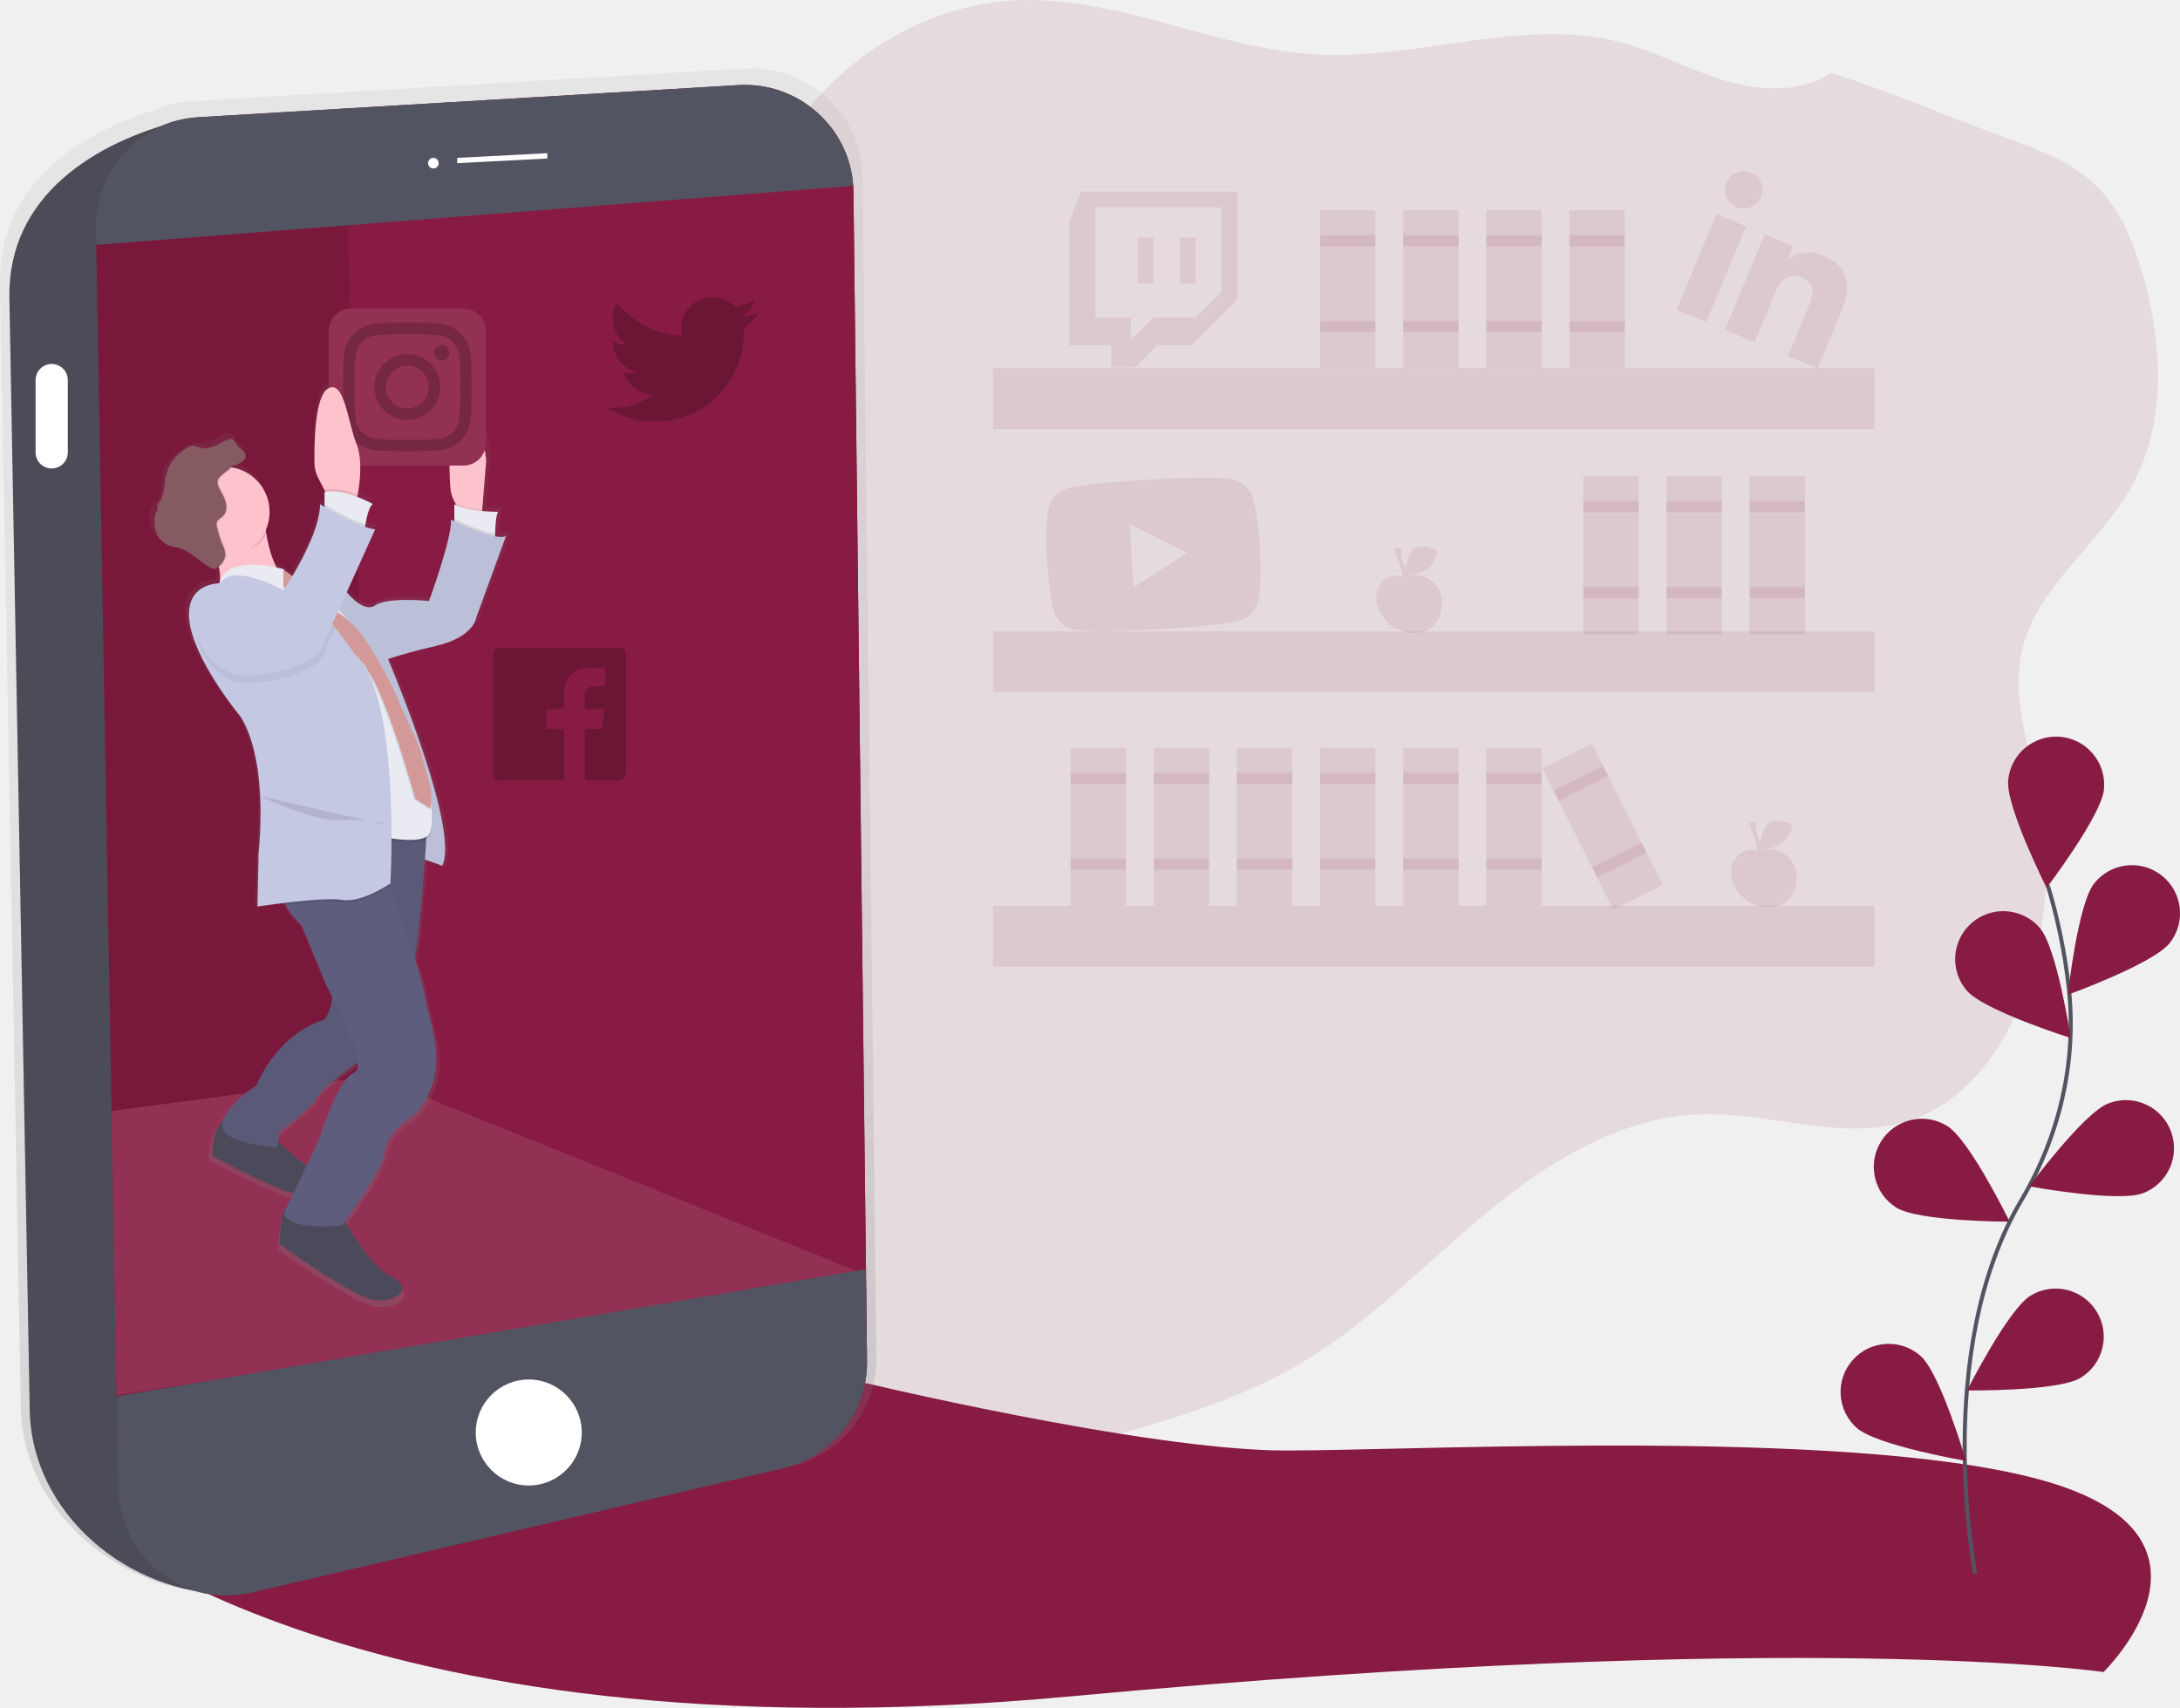
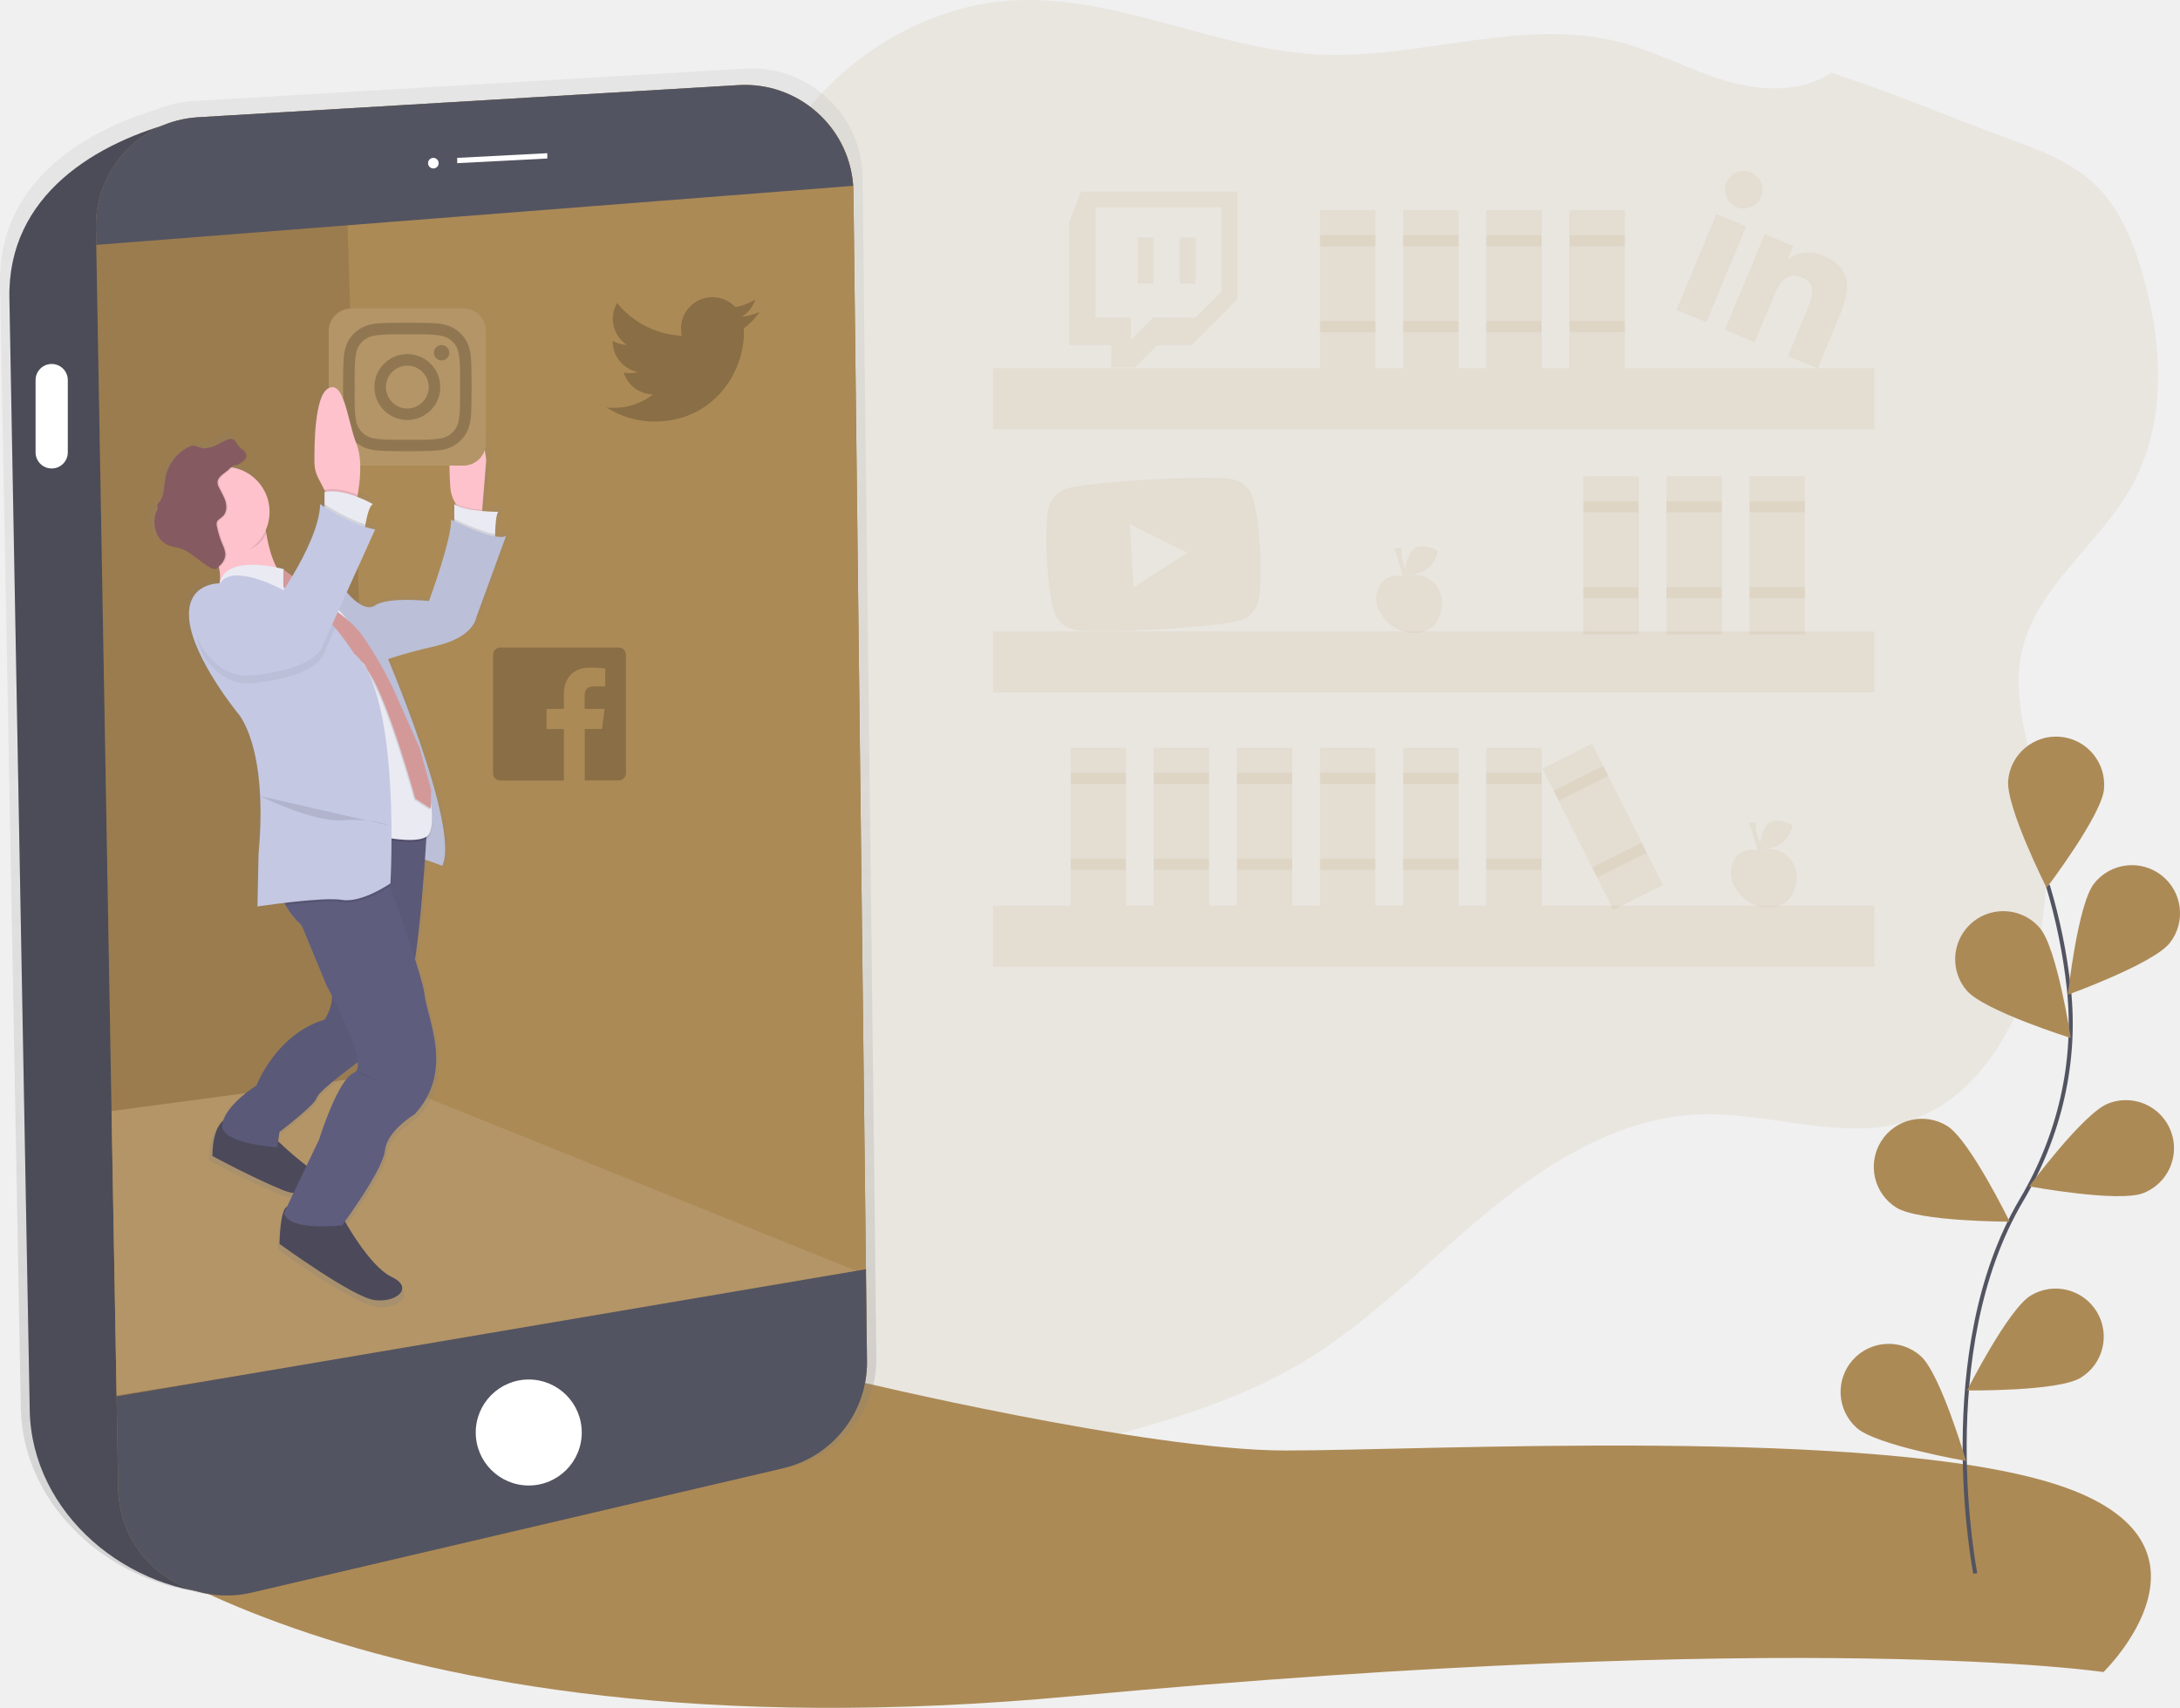
<svg xmlns="http://www.w3.org/2000/svg" xmlns:xlink="http://www.w3.org/1999/xlink" data-name="Layer 1" width="1082.19" height="847.94" viewBox="0 0 1082.19 847.94">
  <defs>
    <linearGradient id="a" x1="276.42" y1="818" x2="276.42" y2="60" gradientUnits="userSpaceOnUse">
      <stop offset="0" stop-color="gray" stop-opacity=".25" />
      <stop offset=".54" stop-color="gray" stop-opacity=".12" />
      <stop offset="1" stop-color="gray" stop-opacity=".1" />
    </linearGradient>
    <linearGradient id="b" x1="891.13" y1="675.02" x2="891.13" y2="214.93" gradientTransform="matrix(-1 0 0 1 1114 0)" xlink:href="#a" />
  </defs>
-   <path d="M909.2 36.16c37.27 12.37 51.62 19.46 88.51 32.93 15.11 5.52 30.64 11.41 42.27 22.52 12.21 11.67 18.87 27.95 23.58 44.17 10.1 34.82 12.19 74.1-5.42 105.79-16.11 29-47.49 49.78-54.54 82.18-5.2 23.89 4.26 48.17 8.9 72.17a184.8 184.8 0 0 1-6.35 93.79c-9.69 28.64-28.59 56.43-57.16 66.3-33.23 11.47-69.43-3.86-104.57-2.76-39.43 1.24-75.24 23.14-105.67 48.24s-57.89 54.24-91.65 74.55c-34.43 20.69-73.83 31.26-112.65 41.6-21.59 5.75-43.41 11.53-65.74 12.27-24.69.82-49.33-4.61-72.37-13.54-42.71-16.54-80.4-45.17-109.34-80.67-16.84-20.65-31.41-47.31-24.05-72.91 5.35-18.6 21-32 33-47.17 31.94-40.17 38.93-98.64 17.36-145.21-10.93-23.6-28.17-43.58-43.46-64.62s-29.13-44.43-31.5-70.33 9.64-54.65 33.65-64.64c29.45-12.24 71.25 3.84 90.26-21.78 7.2-9.71 8.12-22.5 10.32-34.38C384.29 51.68 444.1 1.12 508.1.02c49.92-.86 97 24.71 146.85 27.07 50.09 2.37 100.96-18.73 149.46-6.12 17.79 4.69 34.17 13.69 51.79 19s38 6.31 53.18-4.07" fill="#871b43" opacity=".1" />
-   <path fill="#871b43" opacity=".1" d="M492.93 182.79h437.49v30.27H492.93zm0 130.7h437.49v30.27H492.93zm0 136.2h437.49v30.27H492.93z" />
-   <path fill="#871b43" opacity=".1" d="M655.27 104.38h27.51v78.42h-27.51z" />
-   <path fill="#871b43" opacity=".1" d="M655.27 116.76h27.51v5.5h-27.51zm0 42.65h27.51v5.5h-27.51zm41.28-55.03h27.51v78.42h-27.51z" />
-   <path fill="#871b43" opacity=".1" d="M696.55 116.76h27.51v5.5h-27.51zm0 42.65h27.51v5.5h-27.51zm41.27-55.03h27.51v78.42h-27.51z" />
-   <path fill="#871b43" opacity=".1" d="M737.82 116.76h27.51v5.5h-27.51zm0 42.65h27.51v5.5h-27.51zm41.27-55.03h27.51v78.42h-27.51z" />
-   <path fill="#871b43" opacity=".1" d="M779.09 116.76h27.51v5.5h-27.51zm0 42.65h27.51v5.5h-27.51zm-13.365 222.142l24.591-12.331 35.15 70.101-24.591 12.33z" />
-   <path fill="#871b43" opacity=".1" d="M771.276 392.623l24.592-12.33 2.465 4.916-24.592 12.33zm19.118 38.117l24.592-12.331 2.465 4.916-24.592 12.33zm-4.424-194.29h27.51v78.42h-27.51z" />
-   <path fill="#871b43" opacity=".1" d="M785.97 248.83h27.51v5.5h-27.51zm0 42.65h27.51v5.5h-27.51zm41.27-55.03h27.51v78.42h-27.51z" />
-   <path fill="#871b43" opacity=".1" d="M827.24 248.83h27.51v5.5h-27.51zm0 42.65h27.51v5.5h-27.51zm41.27-55.03h27.51v78.42h-27.51z" />
-   <path fill="#871b43" opacity=".1" d="M868.51 248.83h27.51v5.5h-27.51zm0 42.65h27.51v5.5h-27.51zm-337.05 79.79h27.51v78.42h-27.51z" />
-   <path fill="#871b43" opacity=".1" d="M531.46 383.65h27.51v5.5h-27.51zm0 42.65h27.51v5.5h-27.51zm41.27-55.03h27.51v78.42h-27.51z" />
-   <path fill="#871b43" opacity=".1" d="M572.73 383.65h27.51v5.5h-27.51zm0 42.65h27.51v5.5h-27.51zM614 371.27h27.51v78.42H614z" />
-   <path fill="#871b43" opacity=".1" d="M614 383.65h27.51v5.5H614zm0 42.65h27.51v5.5H614zm41.27-55.03h27.51v78.42h-27.51z" />
-   <path fill="#871b43" opacity=".1" d="M655.27 383.65h27.51v5.5h-27.51zm0 42.65h27.51v5.5h-27.51zm41.28-55.03h27.51v78.42h-27.51z" />
-   <path fill="#871b43" opacity=".1" d="M696.55 383.65h27.51v5.5h-27.51zm0 42.65h27.51v5.5h-27.51zm41.27-55.03h27.51v78.42h-27.51z" />
-   <path fill="#871b43" opacity=".1" d="M737.82 383.65h27.51v5.5h-27.51zm0 42.65h27.51v5.5h-27.51z" />
-   <g opacity=".1" fill="#871b43">
+   <path d="M909.2 36.16c37.27 12.37 51.62 19.46 88.51 32.93 15.11 5.52 30.64 11.41 42.27 22.52 12.21 11.67 18.87 27.95 23.58 44.17 10.1 34.82 12.19 74.1-5.42 105.79-16.11 29-47.49 49.78-54.54 82.18-5.2 23.89 4.26 48.17 8.9 72.17a184.8 184.8 0 0 1-6.35 93.79c-9.69 28.64-28.59 56.43-57.16 66.3-33.23 11.47-69.43-3.86-104.57-2.76-39.43 1.24-75.24 23.14-105.67 48.24s-57.89 54.24-91.65 74.55c-34.43 20.69-73.83 31.26-112.65 41.6-21.59 5.75-43.41 11.53-65.74 12.27-24.69.82-49.33-4.61-72.37-13.54-42.71-16.54-80.4-45.17-109.34-80.67-16.84-20.65-31.41-47.31-24.05-72.91 5.35-18.6 21-32 33-47.17 31.94-40.17 38.93-98.64 17.36-145.21-10.93-23.6-28.17-43.58-43.46-64.62s-29.13-44.43-31.5-70.33 9.64-54.65 33.65-64.64c29.45-12.24 71.25 3.84 90.26-21.78 7.2-9.71 8.12-22.5 10.32-34.38C384.29 51.68 444.1 1.12 508.1.02c49.92-.86 97 24.71 146.85 27.07 50.09 2.37 100.96-18.73 149.46-6.12 17.79 4.69 34.17 13.69 51.79 19s38 6.31 53.18-4.07" fill="#ac8a56" opacity=".1" />
+   <path fill="#ac8a56" opacity=".1" d="M492.93 182.79h437.49v30.27H492.93zm0 130.7h437.49v30.27H492.93zm0 136.2h437.49v30.27H492.93z" />
+   <path fill="#ac8a56" opacity=".1" d="M655.27 104.38h27.51v78.42h-27.51z" />
+   <path fill="#ac8a56" opacity=".1" d="M655.27 116.76h27.51v5.5h-27.51zm0 42.65h27.51v5.5h-27.51zm41.28-55.03h27.51v78.42h-27.51z" />
+   <path fill="#ac8a56" opacity=".1" d="M696.55 116.76h27.51v5.5h-27.51zm0 42.65h27.51v5.5h-27.51zm41.27-55.03h27.51v78.42h-27.51z" />
+   <path fill="#ac8a56" opacity=".1" d="M737.82 116.76h27.51v5.5h-27.51zm0 42.65h27.51v5.5h-27.51zm41.27-55.03h27.51v78.42h-27.51z" />
+   <path fill="#ac8a56" opacity=".1" d="M779.09 116.76h27.51v5.5h-27.51zm0 42.65h27.51v5.5h-27.51zm-13.365 222.142l24.591-12.331 35.15 70.101-24.591 12.33z" />
+   <path fill="#ac8a56" opacity=".1" d="M771.276 392.623l24.592-12.33 2.465 4.916-24.592 12.33zm19.118 38.117l24.592-12.331 2.465 4.916-24.592 12.33zm-4.424-194.29h27.51v78.42h-27.51z" />
+   <path fill="#ac8a56" opacity=".1" d="M785.97 248.83h27.51v5.5h-27.51zm0 42.65h27.51v5.5h-27.51zm41.27-55.03h27.51v78.42h-27.51z" />
+   <path fill="#ac8a56" opacity=".1" d="M827.24 248.83h27.51v5.5h-27.51zm0 42.65h27.51v5.5h-27.51zm41.27-55.03h27.51v78.42h-27.51z" />
+   <path fill="#ac8a56" opacity=".1" d="M868.51 248.83h27.51v5.5h-27.51zm0 42.65h27.51v5.5h-27.51zm-337.05 79.79h27.51v78.42h-27.51z" />
+   <path fill="#ac8a56" opacity=".1" d="M531.46 383.65h27.51v5.5h-27.51zm0 42.65h27.51v5.5h-27.51zm41.27-55.03h27.51v78.42h-27.51z" />
+   <path fill="#ac8a56" opacity=".1" d="M572.73 383.65h27.51v5.5h-27.51zm0 42.65h27.51v5.5h-27.51zM614 371.27h27.51v78.42H614z" />
+   <path fill="#ac8a56" opacity=".1" d="M614 383.65h27.51v5.5H614zm0 42.65h27.51v5.5H614zm41.27-55.03h27.51v78.42h-27.51z" />
+   <path fill="#ac8a56" opacity=".1" d="M655.27 383.65h27.51v5.5h-27.51zm0 42.65h27.51v5.5h-27.51zm41.28-55.03h27.51v78.42h-27.51z" />
+   <path fill="#ac8a56" opacity=".1" d="M696.55 383.65h27.51v5.5h-27.51zm0 42.65h27.51v5.5h-27.51zm41.27-55.03h27.51v78.42h-27.51z" />
+   <path fill="#ac8a56" opacity=".1" d="M737.82 383.65h27.51v5.5h-27.51zm0 42.65h27.51v5.5h-27.51z" />
+   <g opacity=".1" fill="#ac8a56">
    <path d="M697.1 286.36s-8.34-2.83-12.36 4.52a13.41 13.41 0 0 0 .18 12.91c2.64 4.77 8.07 11 18.37 10.41 8.73-.47 11.64-7.13 12.43-13.33a13.7 13.7 0 0 0-18.19-14.66z" />
    <path d="M686.66 304.45a13.41 13.41 0 0 1-.18-12.91c4-7.35 12.36-4.52 12.36-4.52l.43-.15a13.57 13.57 0 0 1 9.8.22 13.58 13.58 0 0 0-11.57-1.1l-.43.15s-8.34-2.83-12.36 4.52a13.41 13.41 0 0 0 .18 12.91 20 20 0 0 0 9.43 8.93 20.68 20.68 0 0 1-7.66-8.05z" opacity=".1" />
    <path d="M692.77 289.89s3.09 2.43 10.61 0" opacity=".2" />
    <path d="M692.1 272.22s5.3 14.36 4.86 18.12l4.2-.44s-7.07-12.59-5.3-17.68z" />
    <path d="M692.1 272.22s5.3 14.36 4.86 18.12l4.2-.44s-7.07-12.59-5.3-17.68z" opacity=".2" />
    <path d="M713.75 273.42s-8.35-4.27-12.08-.74-4.31 12.54-4.31 12.54 13.61 1.87 16.39-11.8z" />
    <path d="M713.75 273.42s-8.35-4.27-12.08-.74-4.31 12.54-4.31 12.54 13.61 1.87 16.39-11.8z" opacity=".1" />
    <path d="M697.36 285.22s2.19-10.46 16.39-11.8" />
  </g>
-   <g opacity=".1" fill="#871b43">
+   <g opacity=".1" fill="#ac8a56">
    <path d="M873.17 422.56s-8.34-2.83-12.36 4.52a13.41 13.41 0 0 0 .18 12.91c2.64 4.77 8.07 11 18.37 10.41 8.73-.47 11.64-7.13 12.43-13.33a13.7 13.7 0 0 0-18.19-14.66z" />
    <path d="M862.76 440.65a13.41 13.41 0 0 1-.18-12.91c4-7.35 12.36-4.52 12.36-4.52l.43-.15a13.57 13.57 0 0 1 9.8.22 13.58 13.58 0 0 0-11.57-1.1l-.43.15s-8.34-2.83-12.36 4.52a13.41 13.41 0 0 0 .18 12.91 20 20 0 0 0 9.43 8.93 20.68 20.68 0 0 1-7.66-8.05z" opacity=".1" />
    <path d="M868.86 426.09s3.09 2.43 10.61 0" opacity=".2" />
    <path d="M868.2 408.42s5.3 14.36 4.86 18.12l4.2-.44s-7.07-12.59-5.3-17.68z" />
    <path d="M868.2 408.42s5.3 14.36 4.86 18.12l4.2-.44s-7.07-12.59-5.3-17.68z" opacity=".2" />
    <path d="M889.84 409.62s-8.35-4.27-12.08-.74-4.31 12.54-4.31 12.54 13.65 1.87 16.39-11.8z" />
    <path d="M889.84 409.62s-8.35-4.27-12.08-.74-4.31 12.54-4.31 12.54 13.65 1.87 16.39-11.8z" opacity=".1" />
    <path d="M873.46 421.41s2.19-10.46 16.39-11.8" />
  </g>
-   <path d="M33.66 748.97S166.2 876.16 532.2 842.16s512-12 512-12 66-64-23-93-313-17-383-17-215-35-215-35z" fill="#871b43" />
+   <path d="M33.66 748.97S166.2 876.16 532.2 842.16s512-12 512-12 66-64-23-93-313-17-383-17-215-35-215-35z" fill="#ac8a56" />
  <path d="M980.56 781.21s-21.72-110.07 23-185.51c18.77-31.66 27.41-68.35 23.45-104.94a285.89 285.89 0 0 0-10.46-51.23" fill="none" stroke="#535461" stroke-miterlimit="10" stroke-width="2" />
-   <path d="M1044.46 391.82c-1.21 13.13-28.49 49-28.49 49s-20.28-40.27-19.08-53.41a23.88 23.88 0 1 1 47.56 4.37zm32.64 76.37c-8.15 10.37-50.57 25.68-50.57 25.68s4.86-44.83 13-55.2a23.89 23.89 0 1 1 37.57 29.52zm-13.15 124.17c-12.27 4.84-56.61-3.36-56.61-3.36s26.83-36.24 39.1-41.08a23.883 23.883 0 1 1 17.51 44.44zm-31.1 91.71c-11.28 6.84-56.37 6.26-56.37 6.26s20.32-40.26 31.59-47.1a23.882 23.882 0 0 1 24.77 40.84zm-56.5-192.24c8.58 10 51.6 23.53 51.6 23.53s-6.74-44.59-15.32-54.6a23.883 23.883 0 1 0-36.28 31.07zm-35 107.72c11.18 7 56.28 7 56.28 7s-19.78-40.53-31-47.52a23.882 23.882 0 0 0-25.32 40.5zm-19.66 109.37c9.84 8.78 54.28 16.42 54.28 16.42s-12.64-43.28-22.49-52.07a23.882 23.882 0 1 0-31.8 35.64z" fill="#871b43" />
-   <path d="M847.04 159.97l-14.77-6.14 19.76-47.55 14.77 6.14zm15.06-57.14a9.31 9.31 0 1 1 12.14-5.08 9.34 9.34 0 0 1-12.14 5.08zm40.21 80.08l-14.74-6.12 9.62-23.15c2.29-5.52 5.12-12.64-2.45-15.78s-11.35 2.31-13.92 8.51l-9.78 23.54-14.75-6.13 19.76-47.55 14.16 5.89-2.7 6.49.21.09c3.52-2.92 10-4.86 17.16-1.87 14.94 6.21 13.6 17.19 8.29 30l-10.85 26.12zm-365.63-87.8l-5.87 15v61.28h20.86v11.07h11.74l11.07-11.07h17l22.81-22.81V95.11zm69.76 49.54l-13 13h-20.91l-11.07 11.12V157.7h-17.61v-54.73h62.58zm-13-26.73v22.79h-7.82v-22.74zm-20.86 0v22.79h-7.82v-22.74z" fill="#871b43" opacity=".1" />
+   <path d="M1044.46 391.82c-1.21 13.13-28.49 49-28.49 49s-20.28-40.27-19.08-53.41a23.88 23.88 0 1 1 47.56 4.37zm32.64 76.37c-8.15 10.37-50.57 25.68-50.57 25.68s4.86-44.83 13-55.2a23.89 23.89 0 1 1 37.57 29.52zm-13.15 124.17c-12.27 4.84-56.61-3.36-56.61-3.36s26.83-36.24 39.1-41.08a23.883 23.883 0 1 1 17.51 44.44zm-31.1 91.71c-11.28 6.84-56.37 6.26-56.37 6.26s20.32-40.26 31.59-47.1a23.882 23.882 0 0 1 24.77 40.84zm-56.5-192.24c8.58 10 51.6 23.53 51.6 23.53s-6.74-44.59-15.32-54.6a23.883 23.883 0 1 0-36.28 31.07zm-35 107.72c11.18 7 56.28 7 56.28 7s-19.78-40.53-31-47.52a23.882 23.882 0 0 0-25.32 40.5zm-19.66 109.37c9.84 8.78 54.28 16.42 54.28 16.42s-12.64-43.28-22.49-52.07a23.882 23.882 0 1 0-31.8 35.64z" fill="#ac8a56" />
+   <path d="M847.04 159.97l-14.77-6.14 19.76-47.55 14.77 6.14zm15.06-57.14a9.31 9.31 0 1 1 12.14-5.08 9.34 9.34 0 0 1-12.14 5.08zm40.21 80.08l-14.74-6.12 9.62-23.15c2.29-5.52 5.12-12.64-2.45-15.78s-11.35 2.31-13.92 8.51l-9.78 23.54-14.75-6.13 19.76-47.55 14.16 5.89-2.7 6.49.21.09c3.52-2.92 10-4.86 17.16-1.87 14.94 6.21 13.6 17.19 8.29 30l-10.85 26.12zm-365.63-87.8l-5.87 15v61.28h20.86v11.07h11.74l11.07-11.07h17l22.81-22.81V95.11zm69.76 49.54l-13 13h-20.91l-11.07 11.12V157.7h-17.61v-54.73h62.58zm-13-26.73v22.79h-7.82v-22.74zm-20.86 0v22.79h-7.82v-22.74z" fill="#ac8a56" opacity=".1" />
  <path d="M493.89 695.71l-.47-40.27v-1.18l-6.35-540.39c0-.66 0-1.31-.06-2a53.87 53.87 0 0 0-2.15-12.74c-.1-.33-.19-.65-.29-1s-.2-.61-.31-.92-.26-.77-.4-1.15-.21-.55-.31-.83-.31-.8-.47-1.2l-.33-.78c-.17-.41-.35-.81-.53-1.21l-.35-.74q-.29-.6-.59-1.2l-.37-.72q-.31-.59-.64-1.18l-.39-.7c-.23-.39-.46-.78-.69-1.16l-.41-.67c-.25-.39-.5-.78-.76-1.16l-.42-.51c-.28-.41-.57-.81-.86-1.21l-.37-.51q-.63-.85-1.3-1.67a55.29 55.29 0 0 0-46.39-20.51l-274 16.12a55.49 55.49 0 0 0-18.42 4.29C96.48 92.68 58 119.1 58.92 166.86L69.23 725c.85 46.12 39.53 83 84.46 90.81a55.35 55.35 0 0 0 28.09.75l269.61-62.4a54.65 54.65 0 0 0 42.55-53.71z" transform="translate(-58.9 -26.03)" fill="url(#a)" />
  <path d="M4.67 147.9l10.09 552.23c.94 51.45 48.94 91.34 99.71 91.34L91.76 59.3l-2 .51C47.75 70.42 3.74 96.83 4.67 147.9z" fill="#535461" />
  <path d="M4.67 147.9l10.09 552.23c.94 51.45 48.94 91.34 99.71 91.34L91.76 59.3l-2 .51C47.75 70.42 3.74 96.83 4.67 147.9z" opacity=".1" />
-   <path d="M430.39 675.84a54 54 0 0 1-41.64 53.13L124.9 790.72a53.93 53.93 0 0 1-66.22-51.56l-.8-45.88v-.46l-2.5-141.19-7.59-430.05-.16-8.59a53.94 53.94 0 0 1 50.73-54.78l268.17-15.95a53.89 53.89 0 0 1 57 50c.09 1.05.13 2.13.14 3.21l6.21 534.69v2.76l.45 38.25z" fill="#871b43" />
+   <path d="M430.39 675.84a54 54 0 0 1-41.64 53.13L124.9 790.72a53.93 53.93 0 0 1-66.22-51.56l-.8-45.88v-.46l-2.5-141.19-7.59-430.05-.16-8.59a53.94 53.94 0 0 1 50.73-54.78l268.17-15.95a53.89 53.89 0 0 1 57 50c.09 1.05.13 2.13.14 3.21l6.21 534.69v2.76l.45 38.25z" fill="#ac8a56" />
  <path d="M430.39 675.84a54 54 0 0 1-41.64 53.13L124.9 790.72a53.93 53.93 0 0 1-66.22-51.56l-.8-45.88v-.46l-2.5-141.19-7.59-430.05-.16-8.59a53.94 53.94 0 0 1 50.73-54.78l268.17-15.95a53.89 53.89 0 0 1 57 50c.09 1.05.13 2.13.14 3.21l6.21 534.69v2.76l.45 38.25z" opacity=".1" />
-   <path d="M430.34 671.17L190.1 696.74l-18.4-613.1L411.92 62.5a53.65 53.65 0 0 1 11.74 33z" fill="#871b43" />
-   <path fill="#871b43" d="M429.89 632.92l-372.02 59.9-2.5-141.18 129.87-17.37 244.65 98.65z" />
+   <path d="M430.34 671.17L190.1 696.74l-18.4-613.1L411.92 62.5a53.65 53.65 0 0 1 11.74 33z" fill="#ac8a56" />
+   <path fill="#ac8a56" d="M429.89 632.92l-372.02 59.9-2.5-141.18 129.87-17.37 244.65 98.65z" />
  <path fill="#fff" opacity=".1" d="M429.89 632.92l-372.02 59.9-2.5-141.18 129.87-17.37 244.65 98.65z" />
  <path d="M430.39 675.84a54 54 0 0 1-41.64 53.13L124.9 790.72a53.93 53.93 0 0 1-66.22-51.56l-.8-45.88 372-63.13v2.76l.45 38.25zm-6.88-583.58L47.78 121.58l-.16-8.59a53.94 53.94 0 0 1 50.73-54.78l268.18-15.95a53.89 53.89 0 0 1 57 50z" fill="#535461" />
  <circle cx="262.48" cy="711.22" r="26.31" fill="#fff" />
  <path fill="#fff" d="M271.69 78.69l-44.73 2.32v-2.63l44.73-2.32v2.63z" />
  <rect x="17.66" y="180.71" width="16" height="51.88" rx="8" ry="8" fill="#fff" />
  <circle cx="215.12" cy="81.01" r="2.63" fill="#fff" />
  <path d="M134.24 288.67a11.36 11.36 0 0 0 6.7 6.25c1.33.43 2.73.58 4.08.91 6.45 1.61 11 7.19 16.9 10.27a3.25 3.25 0 0 0 1.56.48h.2a1.92 1.92 0 0 0 .37 0 3.13 3.13 0 0 0 1.65-.69l.26-.2a19.78 19.78 0 0 1 .29 8c-2.34 0-17.49.93-15.42 18.83 2.25 19.38 24.72 46.52 24.72 46.52s15.73 16.06 10.67 70.89l-.56 26.58s6-.91 13.75-1.82q.27.53.55 1a41.39 41.39 0 0 0 8.3 10.26l12.79 30.39s1.1 2 2.72 5.1c.15 6.44-3.85 12.07-3.85 12.07-24.72 7.2-34.83 33.23-34.83 33.23s-14 8.36-17 17.67c-5.89 4.77-5.49 17.78-5.49 17.78s20.79 11.08 36 17.17a25 25 0 0 0 5.47 1.5l-3.38 7c-3.52 1.27-3.78 18.67-3.78 18.67s37.08 26.58 48.31 28.25 20.79-6.09 9-11.63c-9.5-4.46-20.1-21.5-23.86-28 4.7-6.45 19.54-27.35 20.49-35.73C252 589.5 266 581.19 266 581.19c20.22-21.6 6.74-47.08 5.06-60.37 0-.25-.07-.53-.12-.83a145.4 145.4 0 0 0-4.75-17c2.21-13.94 4-35.71 5-50.08 4.46 1.44 8.83 3.13 8.83 3.13 8.2-16.65-19.66-85.2-27.68-104.2 4.68-1.55 12.74-4 24.31-6.56 19.66-4.43 20.79-14.4 20.79-14.4l15.17-41c-1.29.58-3.27.55-5.59.15v-1.11c.12-3.89.49-10.1 1.63-11.23 0 0-3.73 0-8.26-.4v-.55l2-25.07s-2.81-27.69-12.36-23.82c-7.67 3.11-6.64 28-5.94 37.69a16.81 16.81 0 0 0 2.13 7l.64 1.14.44.78a9.44 9.44 0 0 1-1.21-.69v8.58c-1.06-.51-1.69-.82-1.69-.82.56 9.42-11.24 41-11.24 41s-20.79-2.22-27.53 2.22c-4.94 3.25-11.4-3-14.49-6.61l14.49-31.6a41.43 41.43 0 0 1-5.17-1.26c.06-.38.14-.79.21-1.21.74-4 2.06-9.56 3.84-10.26a63 63 0 0 0-8-3.66c.06-.32.13-.66.21-1 1.05-5.54 2.7-17.51-.65-25.77-4.49-11.08-6.18-32.68-14.61-27.69-6.69 4-7 27.79-6.85 37.46a16.61 16.61 0 0 0 1.92 7.51l3.25 6.15.45.85-.45.08v7.57c-1.42-.9-2.25-1.47-2.25-1.47-.28 10.65-7.33 24.84-14.22 36.26l-3.5-2.52-.86-.62a2.14 2.14 0 0 1 0-.33s-1.44-.41-3.72-.87c-2.83-5.37-4.41-11.85-5.29-17.23-.09-.56-.17-1.11-.25-1.64a22.35 22.35 0 0 0 2-9.17 22.81 22.81 0 0 0-19.26-22.4c.69-.77 1-1 1.2-1h.15a4.17 4.17 0 0 0 2.54-.68c1.78-.87 3.79-2.16 3.78-4.11 0-1.43-1.14-2.61-2.34-3.42-2.9-1.94-3-5.29-5.68-5a3.58 3.58 0 0 0-1.53.2c-2.47.81-4.62 2.36-7 3.34a16.64 16.64 0 0 1-5.28 1.2 21.85 21.85 0 0 0-3.46.27 10.16 10.16 0 0 0-2.61 1.06c-5.08 2.77-10.93 7-12.56 12.47-1.53 5.14.59 11.81-3.35 15.51a14.5 14.5 0 0 0-2 1.89 6.56 6.56 0 0 0-1 2.52 15.11 15.11 0 0 0 .95 9.1zM237 555c.21 2.65-.29 4.53-1.84 5.14-8.43 3.32-18 33.78-18 33.78l-6.39 13.19a170 170 0 0 1-14.53-12.29l.69-4.77s18-13.29 19.1-17.17c.89-3.13 15.42-13.88 20.97-17.88z" transform="translate(-58.9 -26.03)" fill="url(#b)" />
  <path d="M190.6 322.34s38.2 88.42 28.93 107.52c0 0-15.28-6-17.47-4.91s-24-114.07-24-114.07z" fill="#c4c8e2" />
  <path d="M190.6 322.34s38.2 88.42 28.93 107.52c0 0-15.28-6-17.47-4.91s-24-114.07-24-114.07z" opacity=".05" />
  <path d="M169.86 603.97s13.1 24.56 24.56 30 2.18 13.1-8.73 11.46-46.94-27.84-46.94-27.84.25-17.15 3.67-18.4 27.44 4.78 27.44 4.78zm-34.39-39.85s18.56 18.56 26.74 20.19-7.1 12.55-21.83 6.55-34.93-16.89-34.93-16.89-.55-17.47 8.73-19.1 21.29 9.25 21.29 9.25z" fill="#4c495a" />
  <path d="M211.88 412.39s-3.78 66.58-8.78 75.87-23.47 37.66-23.47 37.66-21.29 15.28-22.38 19.1-18.5 16.95-18.5 16.95l-1.09 7.64s-28.93-1.64-27.29-11.46 16.92-19.18 16.92-19.18 9.81-25.61 33.81-32.7c0 0 7.64-10.92 1.09-19.65 0 0-16.37-40.93-25.65-45.85s3.82-33.29 3.82-33.29z" fill="#5f5d7e" />
  <path d="M211.88 412.39s-3.78 66.58-8.78 75.87-23.47 37.66-23.47 37.66-21.29 15.28-22.38 19.1-18.5 16.95-18.5 16.95l-1.09 7.64s-28.93-1.64-27.29-11.46 16.92-19.18 16.92-19.18 9.81-25.61 33.81-32.7c0 0 7.64-10.92 1.09-19.65 0 0-16.37-40.93-25.65-45.85s3.82-33.29 3.82-33.29z" opacity=".05" />
  <path d="M158.4 565.76l-17.47 36.57c2.73 9.28 28.93 6 28.93 6s20.24-27.29 21.24-37.11 14.74-18 14.74-18c19.65-21.29 6.55-46.39 4.91-59.49 0-.25-.07-.52-.12-.81-1.45-8.78-10.28-34.06-17.15-53-4.63-12.75-8.38-22.62-8.38-22.62s-36.57 1.64-44.21 14.74c-3.5 6-1.93 12.24.79 17.25a40.65 40.65 0 0 0 8.07 10.11l12.43 30s21.83 39.84 13.64 43.12-17.42 33.24-17.42 33.24z" fill="#5f5d7e" />
  <path d="M223.57 242.14a16.74 16.74 0 0 0 2.07 6.95l.62 1.12 3.08 5.55h9.82l.21-2.58 2-24.71s-2.73-27.29-12-23.47c-7.47 3.06-6.48 27.58-5.8 37.14z" fill="#fdc2cc" />
  <path d="M226.27 250.21l3.08 5.55h9.82l.21-2.58c-4.57-.41-10.02-1.21-13.11-2.97z" opacity=".1" />
  <path d="M225.53 250.3v12.55l20.19 5.46s0-1.3.05-3.13c.11-3.83.47-10 1.58-11.06.01 0-16.37 0-21.82-3.82z" fill="#eaeaf3" />
  <path d="M225.53 257.66v5.19l20.19 5.46s0-1.3.05-3.13c-6.67-1.21-16.42-5.67-20.24-7.52z" opacity=".1" />
  <path d="M107.74 278.37c4 11.51-1.2 16.68-1.2 16.68s49.12 3.27 37.11-5.46c-7-5.1-10.12-16.35-11.48-24.82a84.65 84.65 0 0 1-1.07-10.65s-39.25-.58-31.11 10.37a52.55 52.55 0 0 1 7.75 13.88z" fill="#fdc2cc" />
  <path d="M100 264.49c4 5.38 5.31 6.17 6.65 10.06a21.94 21.94 0 0 0 3.72.31c9.36 0 18.47-1.93 21.81-10.09a84.65 84.65 0 0 1-1.08-10.65s-39.25-.58-31.1 10.37z" opacity=".1" />
  <circle cx="111.45" cy="254.12" r="22.38" fill="#fdc2cc" />
  <path d="M223.89 257.97s21.29 10.92 27.29 8.19l-14.74 40.39s-1.09 9.82-20.19 14.19-28.38 8.19-28.38 8.19l-35.48-42 18 4.91s9.28 13.1 15.83 8.73 26.74-2.18 26.74-2.18 11.48-31.17 10.93-40.42z" fill="#c4c8e2" />
  <path d="M223.89 257.97s21.29 10.92 27.29 8.19l-14.74 40.39s-1.09 9.82-20.19 14.19-28.38 8.19-28.38 8.19l-35.48-42 18 4.91s9.28 13.1 15.83 8.73 26.74-2.18 26.74-2.18 11.48-31.17 10.93-40.42z" opacity=".05" />
  <path d="M140.93 283.7s-28.85-8.25-31.89 7.08c0 0 13.33-6.5 32.44 5 1.43.86 2.83 1.78 4.2 2.74 16.81 11.78 28.55 30 33.27 50.71l12.15 53.41 1.13 14.33s17.47 3.45 20.74-1.72 1.09-22.41-3.82-28.15-12.55-30.43-12.55-30.43l-4.78-14.33a95.85 95.85 0 0 0-18.72-32.78l-1.15-1.39a71.66 71.66 0 0 0-26.61-19.9c-2.77-1.23-4.79-2.76-4.41-4.57z" opacity=".1" />
  <path d="M140.93 282.61s-28.85-8.25-31.89 7.08c0 0 13.33-6.5 32.44 5 1.43.86 2.83 1.78 4.2 2.74 16.81 11.78 28.55 30 33.27 50.71l12.15 53.4 1.09 14.36s17.47 3.45 20.74-1.72 1.09-22.41-3.82-28.15-12.55-30.45-12.55-30.45l-4.78-14.33a95.85 95.85 0 0 0-18.68-32.79l-1.15-1.39a71.66 71.66 0 0 0-26.61-19.9c-2.77-1.2-4.79-2.75-4.41-4.56z" fill="#eaeaf3" />
  <path d="M213.49 392.63l-.24 9.4-7.64-4.91s-13.61-49.53-23.2-63c-1.13-1.59-1.68-4-2.73-4.37l-39-37.66v-8.73s19.92 14.74 21.56 17.47c.7 1.16 11.16 6.88 17.47 15.83a197.85 197.85 0 0 1 15 25.92l13.08 29.39z" opacity=".1" />
  <path d="M140.66 282.77v8.46l39.57 37.93c1.05.4 1.6 2.78 2.73 4.37 9.59 13.51 23.2 63 23.2 63l7.64 4.91.24-9.4-5.7-20.62-13.1-29.45a197.8 197.8 0 0 0-15-25.92c-6.3-9-16.77-14.67-17.47-15.83-1.41-2.35-16.8-13.62-21-16.69z" fill="#d39999" />
-   <rect x="163.19" y="153.16" width="78" height="78" rx="11.17" ry="11.17" fill="#871b43" />
+   <rect x="163.19" y="153.16" width="78" height="78" rx="11.17" ry="11.17" fill="#ac8a56" />
  <rect x="163.19" y="153.16" width="78" height="78" rx="11.17" ry="11.17" fill="#fff" opacity=".1" />
  <path d="M202.2 175.81a16.36 16.36 0 1 0 16.36 16.36 16.33 16.33 0 0 0-16.36-16.36zm0 27a10.63 10.63 0 1 1 10.63-10.63 10.65 10.65 0 0 1-10.63 10.63zm20.84-27.66a3.82 3.82 0 1 1-3.82-3.82 3.81 3.81 0 0 1 3.83 3.81zm10.84 3.82c-.24-5.11-1.41-9.64-5.15-13.37s-8.26-4.9-13.37-5.15c-5.27-.3-21.06-.3-26.32 0-5.1.24-9.62 1.41-13.37 5.14s-4.9 8.26-5.15 13.37c-.3 5.27-.3 21.06 0 26.32.24 5.11 1.41 9.64 5.15 13.37s8.26 4.9 13.37 5.15c5.27.3 21.06.3 26.32 0 5.11-.24 9.64-1.41 13.37-5.15s4.9-8.26 5.15-13.37c.3-5.27.3-21 0-26.31zm-6.78 32a10.77 10.77 0 0 1-6.06 6.06c-4.2 1.67-14.17 1.28-18.81 1.28s-14.62.37-18.81-1.28a10.77 10.77 0 0 1-6.06-6.06c-1.67-4.2-1.28-14.17-1.28-18.81s-.37-14.62 1.28-18.81a10.77 10.77 0 0 1 6.06-6.06c4.2-1.67 14.17-1.28 18.81-1.28s14.62-.37 18.81 1.28a10.77 10.77 0 0 1 6.06 6.06c1.67 4.2 1.28 14.17 1.28 18.81s.36 14.62-1.28 18.81z" opacity=".2" />
  <path d="M118.91 230.36c1.73-.85 3.68-2.13 3.67-4.05a4.45 4.45 0 0 0-2.28-3.34c-3.12-2.12-2.88-6-6.46-4.77-2.4.8-4.49 2.32-6.83 3.29a16 16 0 0 1-5.13 1.19 20.93 20.93 0 0 0-3.37.27 9.79 9.79 0 0 0-2.54 1 21.92 21.92 0 0 0-10.31 12.86c-1.48 5.07-1.33 11.07-5.15 14.71a14.19 14.19 0 0 0-1.9 1.86 6.51 6.51 0 0 0-1 2.49 15.09 15.09 0 0 0 .75 9.06 11.1 11.1 0 0 0 6.51 6.16c1.29.42 2.65.57 4 .9 6.27 1.58 10.71 7.08 16.42 10.12a3.13 3.13 0 0 0 1.52.48 3 3 0 0 0 1.6-.68c2.21-1.58 4-4 4-6.74a13.63 13.63 0 0 0-1.46-4.86 47.09 47.09 0 0 1-2.73-8.79 4.29 4.29 0 0 1-.06-2.13c.41-1.32 1.88-1.94 2.9-2.88 1.94-1.8 2.17-4.84 1.45-7.38s-2.21-4.78-3.33-7.17a5.65 5.65 0 0 1-.66-2.33c0-3.19 4.31-4.92 6.13-7 2.45-2.88.89-.6 4.26-2.27z" opacity=".1" />
  <path d="M118.36 230.36c1.73-.85 3.68-2.13 3.67-4.05a4.45 4.45 0 0 0-2.28-3.37c-3.12-2.12-2.88-6-6.46-4.77-2.4.8-4.49 2.32-6.83 3.29a16 16 0 0 1-5.13 1.19c-1.13.07-4.77-1.65-5.87-1.4a9.79 9.79 0 0 0-2.54 1 21.92 21.92 0 0 0-10.31 12.86c-1.48 5.07-.45 11.4-4.27 15-.64.61.23 2.47-.29 3.19a6.51 6.51 0 0 0-1 2.49 15.09 15.09 0 0 0 .75 9.06 11.1 11.1 0 0 0 6.51 6.16c1.29.42 2.65.57 4 .9 6.27 1.58 10.71 7.08 16.42 10.12a3.13 3.13 0 0 0 1.52.48 3 3 0 0 0 1.6-.68c2.21-1.58 4-4 4-6.74a13.63 13.63 0 0 0-1.46-4.86 47.09 47.09 0 0 1-2.73-8.79 4.29 4.29 0 0 1-.06-2.13c.41-1.32 1.88-1.94 2.9-2.88 1.94-1.8 2.17-4.84 1.45-7.38s-2.21-4.78-3.33-7.17a5.65 5.65 0 0 1-.66-2.33c0-3.19 4.31-4.92 6.13-7 2.46-2.8.9-.52 4.27-2.19z" fill="#865a61" />
  <path d="M141.72 449.29c10-1.18 22.6-2.34 28.14-1.42 8.91 1.48 21.41-6.46 23.66-7.95-4.63-12.75-8.38-22.62-8.38-22.62s-36.57 1.64-44.21 14.74c-3.5 6-1.93 12.24.79 17.25z" opacity=".1" />
  <path d="M93.99 308.15c2.18 19.1 24 45.85 24 45.85s15.28 15.83 10.37 69.86l-.55 26.2s32.2-4.91 42-3.27 24-8.19 24-8.19 5.46-94.42-18-114.07a138.64 138.64 0 0 0-9.43-12.83c-6.3-7.63-14.87-16.22-22.88-18.34a14.32 14.32 0 0 0-3.16-.49s-24.56-13.64-31.11-3.27c.04-.01-17.42-.55-15.24 18.55z" fill="#c4c8e2" />
  <path d="M193.6 409.97s-8.73-3.82-23.47-2.73-41-12-41-12" opacity=".1" />
  <path d="M177.77 531.65s-.55 1.64 6.55 3.82 9.28 4.37 9.28 4.37" opacity=".05" />
  <path d="M156.1 229.91a16.56 16.56 0 0 0 1.87 7.4l3.13 6.06 2.18 4.2 13.64 1.09s.28-1.12.63-3c1-5.46 2.63-17.25-.63-25.4-4.37-10.92-6-32.2-14.19-27.29-6.46 3.92-6.77 27.41-6.63 36.94z" fill="#fdc2cc" />
  <path d="M161.1 243.2v.17l2.18 4.2 13.64 1.09s.28-1.12.63-3c-4.85-1.88-11.25-3.61-16.45-2.46z" opacity=".1" />
  <path d="M161.1 244.29v9.82l19.65 10.37s.22-1.78.64-4.08c.71-3.95 2-9.43 3.73-10.11-.02.01-14.17-8.18-24.02-6z" fill="#eaeaf3" />
  <path d="M107.99 333.5a23.12 23.12 0 0 0 17.65 5.65c34.55-3.51 35.49-15.72 35.49-15.72l5.31-11.74c-6.3-7.63-14.87-16.22-22.88-18.34-5.73 9.23-10.8 15.89-10.8 15.89s-25.65-19.65-33.29-1.09c-4.47 10.82 2.18 19.76 8.52 25.35z" opacity=".05" />
  <path d="M161.1 250.31v3.81l19.65 10.37s.22-1.78.64-4.08c-8.44-2.72-16.82-7.86-20.29-10.1z" opacity=".1" />
  <path d="M158.94 250.3s14.74 10.37 27.29 12.55l-25.65 56.76s-.94 12.21-35.49 15.72a23.13 23.13 0 0 1-17.65-5.65c-6.33-5.6-13-14.55-8.53-25.35 7.64-18.56 33.29 1.09 33.29 1.09s26.2-34.38 26.74-55.12z" fill="#c4c8e2" />
  <path d="M369.3 162.97v2c0 20.59-15.67 44.32-44.32 44.32a44 44 0 0 1-23.92-7 32.22 32.22 0 0 0 3.76.19 31.2 31.2 0 0 0 19.34-6.65 15.6 15.6 0 0 1-14.56-10.8 19.64 19.64 0 0 0 2.94.24 16.47 16.47 0 0 0 4.1-.53 15.58 15.58 0 0 1-12.49-15.29v-.19a15.69 15.69 0 0 0 7 2 15.6 15.6 0 0 1-4.82-20.83 44.28 44.28 0 0 0 32.12 16.3 17.58 17.58 0 0 1-.39-3.57 15.59 15.59 0 0 1 27-10.66 30.67 30.67 0 0 0 9.89-3.76 15.53 15.53 0 0 1-6.85 8.58 31.23 31.23 0 0 0 9-2.41 33.48 33.48 0 0 1-7.8 8.06zm-58.56 162.15v58.71a3.64 3.64 0 0 1-3.64 3.64h-16.83v-25.55h8.57l1.26-9.95h-9.87v-6.36c0-2.89.8-4.85 4.94-4.85h5.27v-8.91a70.91 70.91 0 0 0-7.69-.4c-7.6 0-12.82 4.64-12.82 13.17v7.35h-8.6v10h8.6v25.56h-31.55a3.65 3.65 0 0 1-3.64-3.64v-58.77a3.65 3.65 0 0 1 3.64-3.64h58.72a3.65 3.65 0 0 1 3.64 3.64z" opacity=".2" />
-   <path d="M621.82 246.87a13.31 13.31 0 0 0-9.89-8.88c-8.38-1.76-41.45.11-41.45.11s-33.08 1.87-41.2 4.56a13.31 13.31 0 0 0-8.82 9.94c-1.74 8.43-.76 25.75-.76 25.75s1 17.32 3.66 25.5a13.11 13.11 0 0 0 9.88 8.73c8.38 1.76 41.45-.11 41.45-.11s33.08-1.87 41.2-4.56a13.11 13.11 0 0 0 8.83-9.79c1.74-8.43.76-25.75.76-25.75s-.98-17.32-3.66-25.5zm-59.16 44.84l-1.78-31.46 28.54 14.16-26.76 17.29z" fill="#871b43" opacity=".1" />
+   <path d="M621.82 246.87a13.31 13.31 0 0 0-9.89-8.88c-8.38-1.76-41.45.11-41.45.11s-33.08 1.87-41.2 4.56a13.31 13.31 0 0 0-8.82 9.94c-1.74 8.43-.76 25.75-.76 25.75s1 17.32 3.66 25.5a13.11 13.11 0 0 0 9.88 8.73c8.38 1.76 41.45-.11 41.45-.11s33.08-1.87 41.2-4.56a13.11 13.11 0 0 0 8.83-9.79c1.74-8.43.76-25.75.76-25.75s-.98-17.32-3.66-25.5zm-59.16 44.84l-1.78-31.46 28.54 14.16-26.76 17.29z" fill="#ac8a56" opacity=".1" />
</svg>
